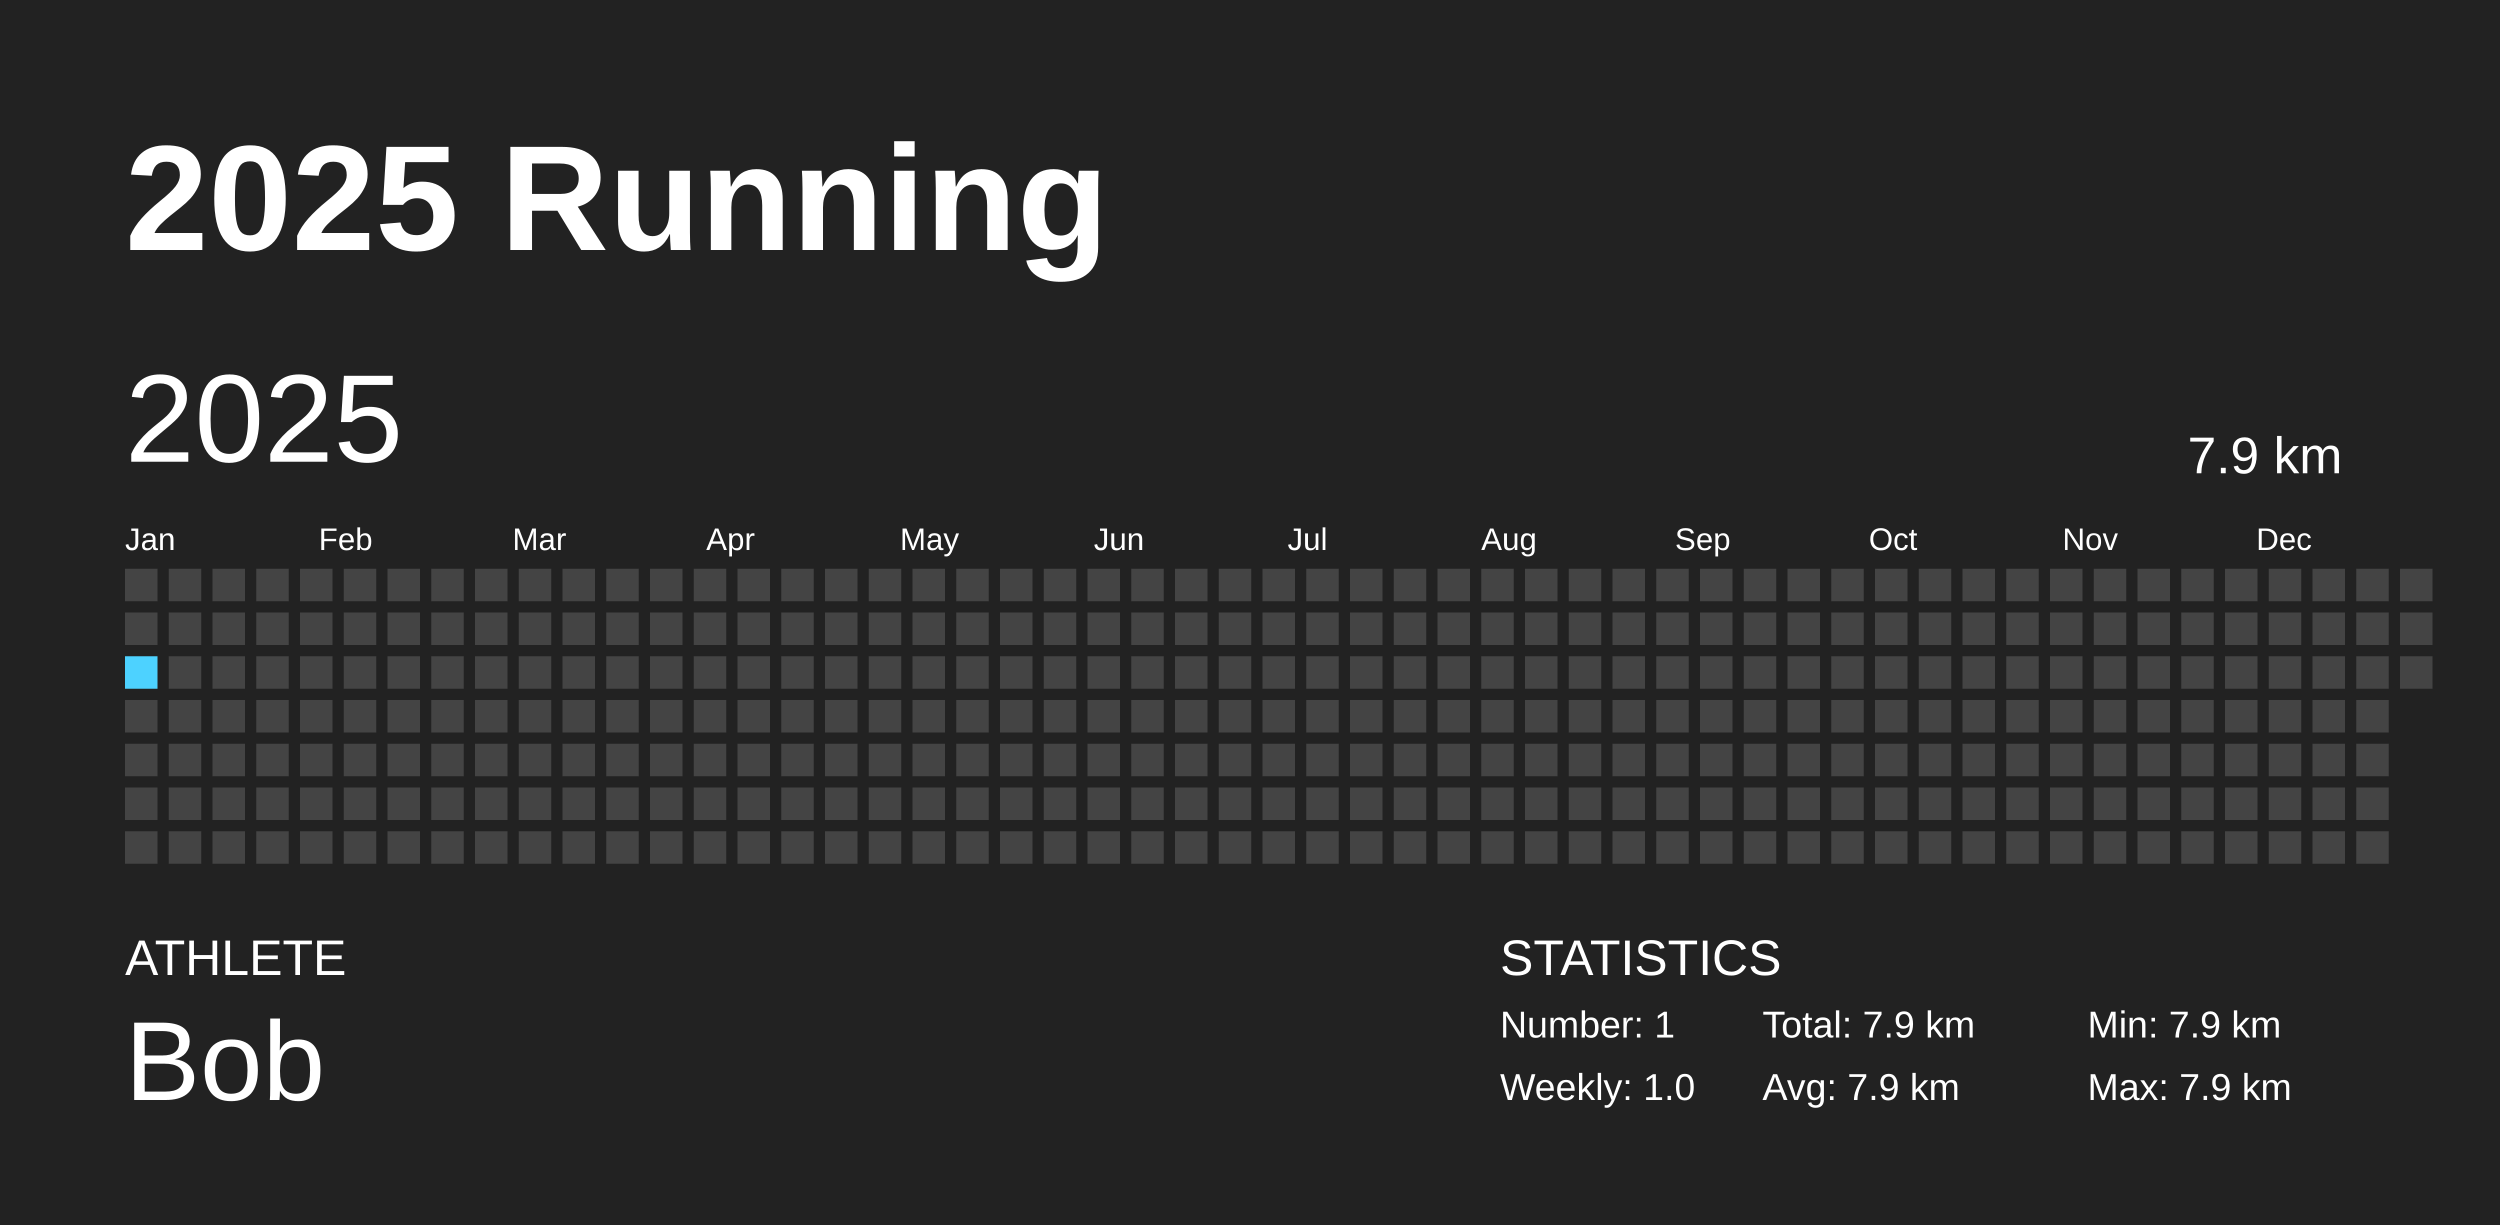
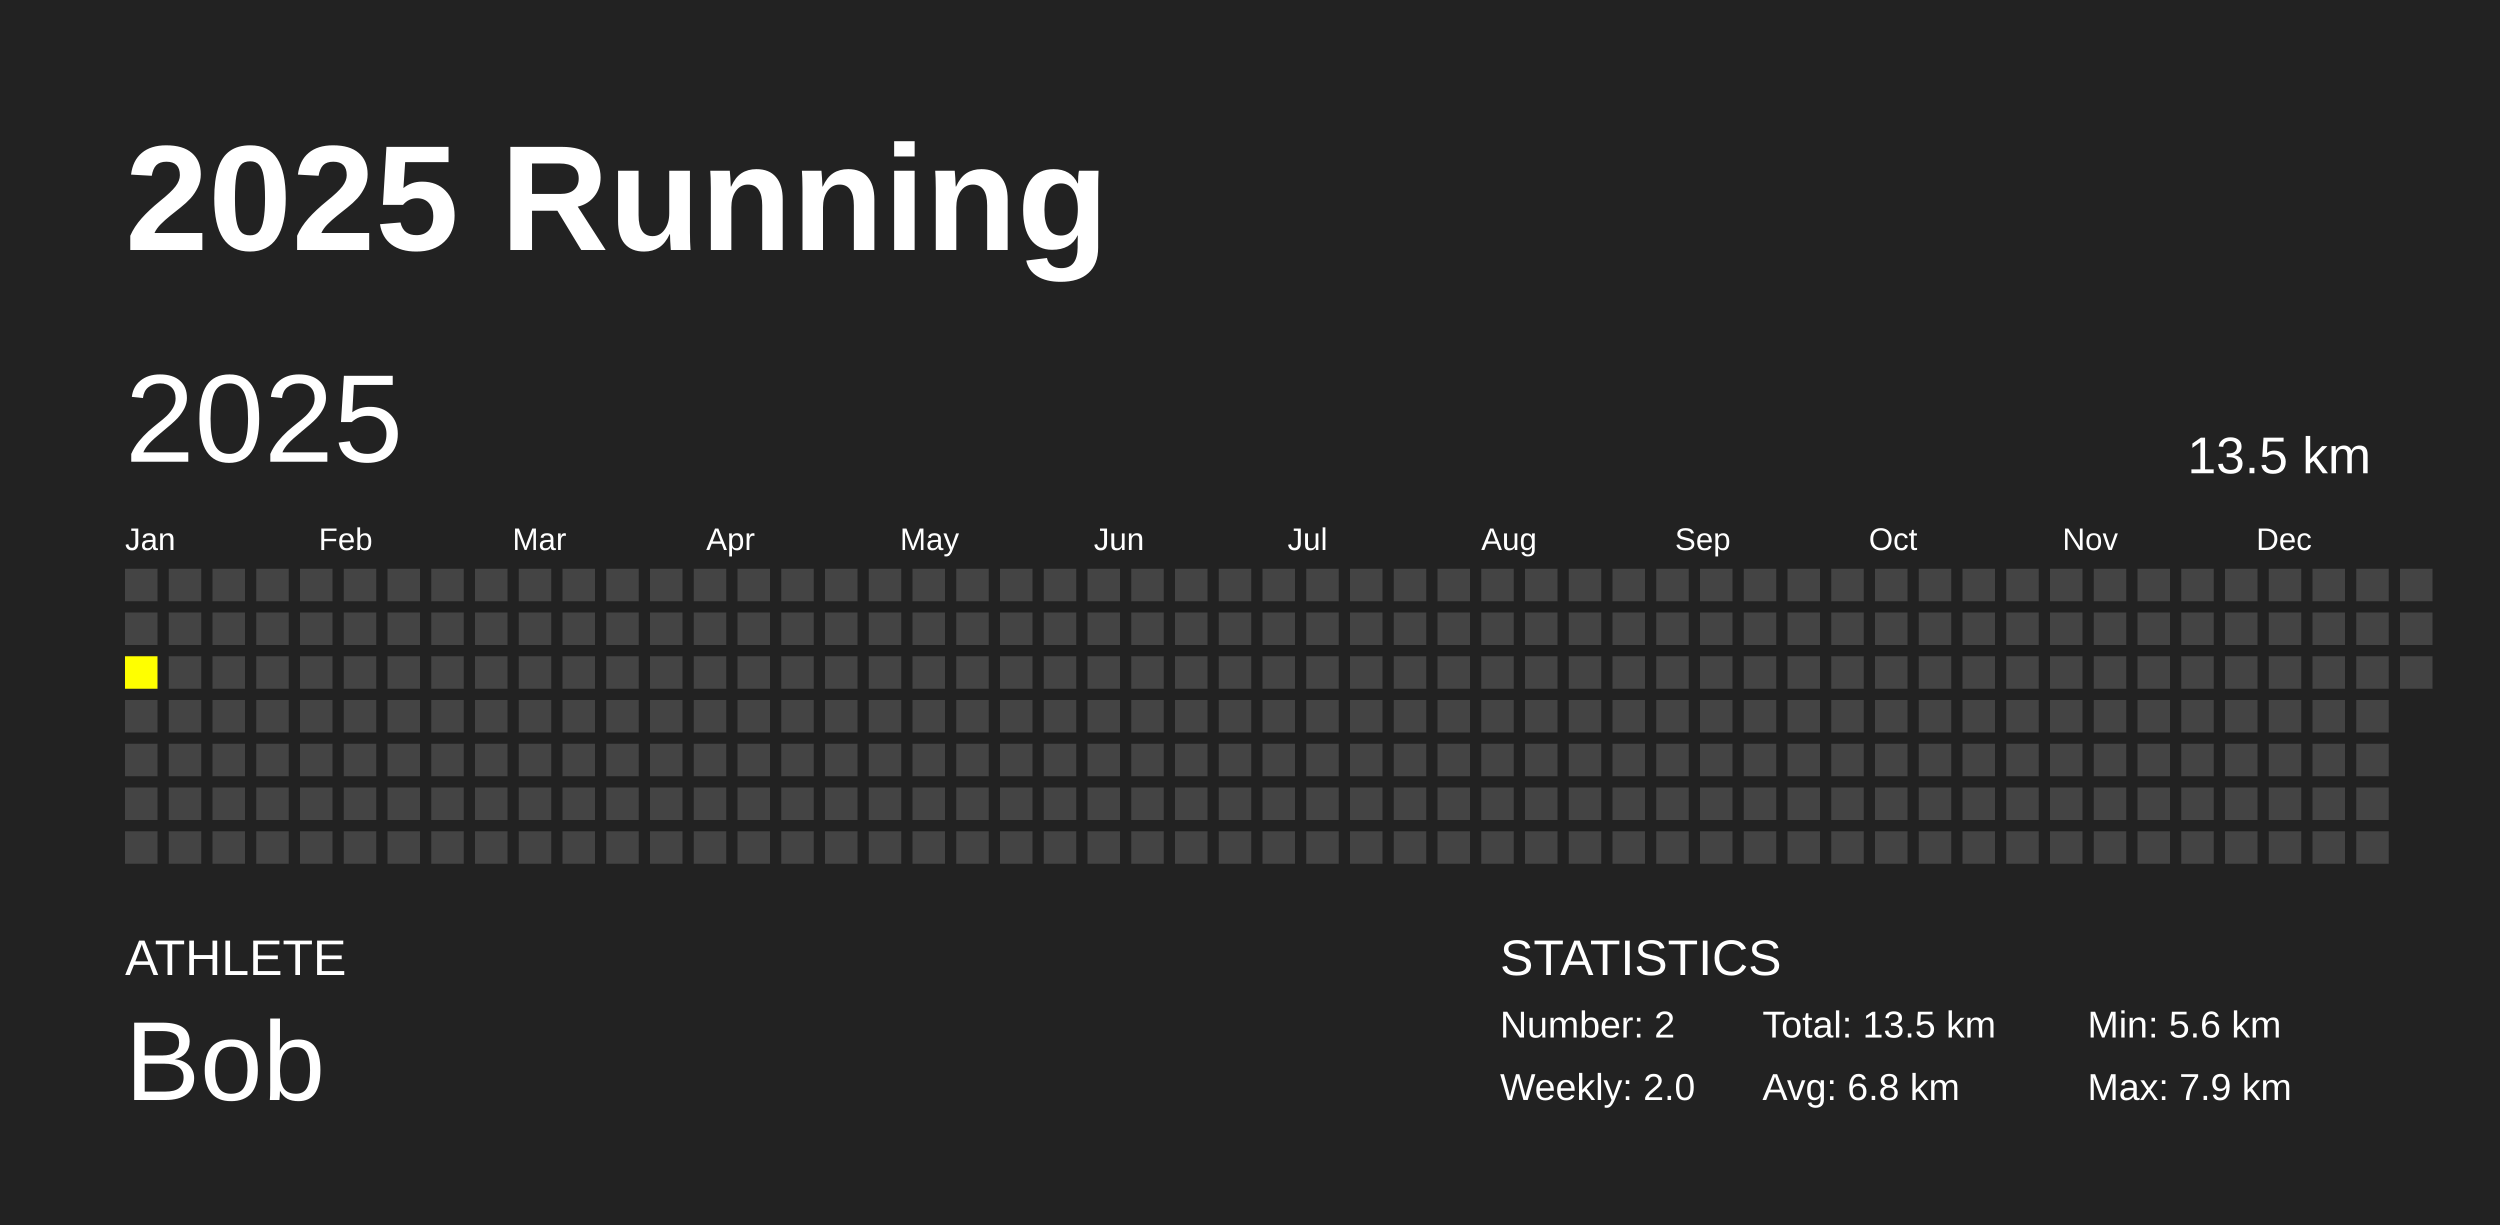
<svg xmlns="http://www.w3.org/2000/svg" baseProfile="full" height="98mm" version="1.1" viewBox="0,0,200,98" width="200mm">
  <defs />
  <rect fill="#222222" height="98" width="200" x="0" y="0" />
  <text fill="#FFFFFF" style="font-size:12px; font-family:Arial; font-weight:bold;" x="10" y="20">2025 Running</text>
  <text fill="#FFFFFF" style="font-size:4px; font-family:Arial" x="10" y="78">ATHLETE</text>
  <text fill="#FFFFFF" style="font-size:9px; font-family:Arial" x="10" y="88">Bob</text>
  <text fill="#FFFFFF" style="font-size:4px; font-family:Arial" x="120" y="78">STATISTICS</text>
-   <text fill="#FFFFFF" style="font-size:3px; font-family:Arial" x="120" y="83">Number: 1</text>
-   <text fill="#FFFFFF" style="font-size:3px; font-family:Arial" x="120" y="88">Weekly: 1.0</text>
-   <text fill="#FFFFFF" style="font-size:3px; font-family:Arial" x="141" y="83">Total: 7.9 km</text>
-   <text fill="#FFFFFF" style="font-size:3px; font-family:Arial" x="141" y="88">Avg: 7.9 km</text>
-   <text fill="#FFFFFF" style="font-size:3px; font-family:Arial" x="167" y="83">Min: 7.9 km</text>
+   <text fill="#FFFFFF" style="font-size:3px; font-family:Arial" x="120" y="83">Number: 2</text>
+   <text fill="#FFFFFF" style="font-size:3px; font-family:Arial" x="120" y="88">Weekly: 2.0</text>
+   <text fill="#FFFFFF" style="font-size:3px; font-family:Arial" x="141" y="83">Total: 13.5 km</text>
+   <text fill="#FFFFFF" style="font-size:3px; font-family:Arial" x="141" y="88">Avg: 6.8 km</text>
+   <text fill="#FFFFFF" style="font-size:3px; font-family:Arial" x="167" y="83">Min: 5.6 km</text>
  <text fill="#FFFFFF" style="font-size:3px; font-family:Arial" x="167" y="88">Max: 7.9 km</text>
  <text dominant-baseline="hanging" fill="#FFFFFF" style="font-size:10.0px; font-family:Arial;" x="10" y="30">2025</text>
-   <text dominant-baseline="hanging" fill="#FFFFFF" style="font-size:4.125px; font-family:Arial;" x="175" y="35">7.9 km</text>
+   <text dominant-baseline="hanging" fill="#FFFFFF" style="font-size:4.125px; font-family:Arial;" x="175" y="35">13.5 km</text>
  <text fill="#FFFFFF" style="font-size:2.5px; font-family:Arial" x="10.0" y="44">Jan</text>
  <text fill="#FFFFFF" style="font-size:2.5px; font-family:Arial" x="25.5" y="44">Feb</text>
  <text fill="#FFFFFF" style="font-size:2.5px; font-family:Arial" x="41.0" y="44">Mar</text>
  <text fill="#FFFFFF" style="font-size:2.5px; font-family:Arial" x="56.5" y="44">Apr</text>
  <text fill="#FFFFFF" style="font-size:2.5px; font-family:Arial" x="72.0" y="44">May</text>
  <text fill="#FFFFFF" style="font-size:2.5px; font-family:Arial" x="87.5" y="44">Jun</text>
  <text fill="#FFFFFF" style="font-size:2.5px; font-family:Arial" x="103.0" y="44">Jul</text>
  <text fill="#FFFFFF" style="font-size:2.5px; font-family:Arial" x="118.5" y="44">Aug</text>
  <text fill="#FFFFFF" style="font-size:2.5px; font-family:Arial" x="134.0" y="44">Sep</text>
  <text fill="#FFFFFF" style="font-size:2.5px; font-family:Arial" x="149.5" y="44">Oct</text>
  <text fill="#FFFFFF" style="font-size:2.5px; font-family:Arial" x="165.0" y="44">Nov</text>
  <text fill="#FFFFFF" style="font-size:2.5px; font-family:Arial" x="180.5" y="44">Dec</text>
  <rect fill="#444444" height="2.6" width="2.6" x="10.0" y="45.5" />
  <rect fill="#444444" height="2.6" width="2.6" x="10.0" y="49.0" />
-   <rect fill="#4DD2FF" height="2.6" width="2.6" x="10.0" y="52.5" />
+   <rect fill="yellow" height="2.6" width="2.6" x="10.0" y="52.5" />
  <rect fill="#444444" height="2.6" width="2.6" x="10.0" y="56.0" />
  <rect fill="#444444" height="2.6" width="2.6" x="10.0" y="59.5" />
  <rect fill="#444444" height="2.6" width="2.6" x="10.0" y="63.0" />
  <rect fill="#444444" height="2.6" width="2.6" x="10.0" y="66.5" />
  <rect fill="#444444" height="2.6" width="2.6" x="13.5" y="45.5" />
  <rect fill="#444444" height="2.6" width="2.6" x="13.5" y="49.0" />
  <rect fill="#444444" height="2.6" width="2.6" x="13.5" y="52.5" />
  <rect fill="#444444" height="2.6" width="2.6" x="13.5" y="56.0" />
  <rect fill="#444444" height="2.6" width="2.6" x="13.5" y="59.5" />
  <rect fill="#444444" height="2.6" width="2.6" x="13.5" y="63.0" />
  <rect fill="#444444" height="2.6" width="2.6" x="13.5" y="66.5" />
  <rect fill="#444444" height="2.6" width="2.6" x="17.0" y="45.5" />
  <rect fill="#444444" height="2.6" width="2.6" x="17.0" y="49.0" />
  <rect fill="#444444" height="2.6" width="2.6" x="17.0" y="52.5" />
  <rect fill="#444444" height="2.6" width="2.6" x="17.0" y="56.0" />
  <rect fill="#444444" height="2.6" width="2.6" x="17.0" y="59.5" />
  <rect fill="#444444" height="2.6" width="2.6" x="17.0" y="63.0" />
  <rect fill="#444444" height="2.6" width="2.6" x="17.0" y="66.5" />
  <rect fill="#444444" height="2.6" width="2.6" x="20.5" y="45.5" />
  <rect fill="#444444" height="2.6" width="2.6" x="20.5" y="49.0" />
  <rect fill="#444444" height="2.6" width="2.6" x="20.5" y="52.5" />
  <rect fill="#444444" height="2.6" width="2.6" x="20.5" y="56.0" />
  <rect fill="#444444" height="2.6" width="2.6" x="20.5" y="59.5" />
  <rect fill="#444444" height="2.6" width="2.6" x="20.5" y="63.0" />
  <rect fill="#444444" height="2.6" width="2.6" x="20.5" y="66.5" />
  <rect fill="#444444" height="2.6" width="2.6" x="24.0" y="45.5" />
  <rect fill="#444444" height="2.6" width="2.6" x="24.0" y="49.0" />
  <rect fill="#444444" height="2.6" width="2.6" x="24.0" y="52.5" />
  <rect fill="#444444" height="2.6" width="2.6" x="24.0" y="56.0" />
  <rect fill="#444444" height="2.6" width="2.6" x="24.0" y="59.5" />
  <rect fill="#444444" height="2.6" width="2.6" x="24.0" y="63.0" />
  <rect fill="#444444" height="2.6" width="2.6" x="24.0" y="66.5" />
  <rect fill="#444444" height="2.6" width="2.6" x="27.5" y="45.5" />
  <rect fill="#444444" height="2.6" width="2.6" x="27.5" y="49.0" />
  <rect fill="#444444" height="2.6" width="2.6" x="27.5" y="52.5" />
  <rect fill="#444444" height="2.6" width="2.6" x="27.5" y="56.0" />
  <rect fill="#444444" height="2.6" width="2.6" x="27.5" y="59.5" />
  <rect fill="#444444" height="2.6" width="2.6" x="27.5" y="63.0" />
  <rect fill="#444444" height="2.6" width="2.6" x="27.5" y="66.5" />
  <rect fill="#444444" height="2.6" width="2.6" x="31.0" y="45.5" />
  <rect fill="#444444" height="2.6" width="2.6" x="31.0" y="49.0" />
  <rect fill="#444444" height="2.6" width="2.6" x="31.0" y="52.5" />
  <rect fill="#444444" height="2.6" width="2.6" x="31.0" y="56.0" />
  <rect fill="#444444" height="2.6" width="2.6" x="31.0" y="59.5" />
  <rect fill="#444444" height="2.6" width="2.6" x="31.0" y="63.0" />
  <rect fill="#444444" height="2.6" width="2.6" x="31.0" y="66.5" />
  <rect fill="#444444" height="2.6" width="2.6" x="34.5" y="45.5" />
  <rect fill="#444444" height="2.6" width="2.6" x="34.5" y="49.0" />
  <rect fill="#444444" height="2.6" width="2.6" x="34.5" y="52.5" />
  <rect fill="#444444" height="2.6" width="2.6" x="34.5" y="56.0" />
  <rect fill="#444444" height="2.6" width="2.6" x="34.5" y="59.5" />
  <rect fill="#444444" height="2.6" width="2.6" x="34.5" y="63.0" />
  <rect fill="#444444" height="2.6" width="2.6" x="34.5" y="66.5" />
  <rect fill="#444444" height="2.6" width="2.6" x="38.0" y="45.5" />
  <rect fill="#444444" height="2.6" width="2.6" x="38.0" y="49.0" />
  <rect fill="#444444" height="2.6" width="2.6" x="38.0" y="52.5" />
  <rect fill="#444444" height="2.6" width="2.6" x="38.0" y="56.0" />
  <rect fill="#444444" height="2.6" width="2.6" x="38.0" y="59.5" />
  <rect fill="#444444" height="2.6" width="2.6" x="38.0" y="63.0" />
  <rect fill="#444444" height="2.6" width="2.6" x="38.0" y="66.5" />
  <rect fill="#444444" height="2.6" width="2.6" x="41.5" y="45.5" />
  <rect fill="#444444" height="2.6" width="2.6" x="41.5" y="49.0" />
  <rect fill="#444444" height="2.6" width="2.6" x="41.5" y="52.5" />
  <rect fill="#444444" height="2.6" width="2.6" x="41.5" y="56.0" />
  <rect fill="#444444" height="2.6" width="2.6" x="41.5" y="59.5" />
  <rect fill="#444444" height="2.6" width="2.6" x="41.5" y="63.0" />
  <rect fill="#444444" height="2.6" width="2.6" x="41.5" y="66.5" />
  <rect fill="#444444" height="2.6" width="2.6" x="45.0" y="45.5" />
  <rect fill="#444444" height="2.6" width="2.6" x="45.0" y="49.0" />
  <rect fill="#444444" height="2.6" width="2.6" x="45.0" y="52.5" />
  <rect fill="#444444" height="2.6" width="2.6" x="45.0" y="56.0" />
  <rect fill="#444444" height="2.6" width="2.6" x="45.0" y="59.5" />
  <rect fill="#444444" height="2.6" width="2.6" x="45.0" y="63.0" />
  <rect fill="#444444" height="2.6" width="2.6" x="45.0" y="66.5" />
  <rect fill="#444444" height="2.6" width="2.6" x="48.5" y="45.5" />
  <rect fill="#444444" height="2.6" width="2.6" x="48.5" y="49.0" />
  <rect fill="#444444" height="2.6" width="2.6" x="48.5" y="52.5" />
  <rect fill="#444444" height="2.6" width="2.6" x="48.5" y="56.0" />
  <rect fill="#444444" height="2.6" width="2.6" x="48.5" y="59.5" />
  <rect fill="#444444" height="2.6" width="2.6" x="48.5" y="63.0" />
  <rect fill="#444444" height="2.6" width="2.6" x="48.5" y="66.5" />
  <rect fill="#444444" height="2.6" width="2.6" x="52.0" y="45.5" />
  <rect fill="#444444" height="2.6" width="2.6" x="52.0" y="49.0" />
  <rect fill="#444444" height="2.6" width="2.6" x="52.0" y="52.5" />
  <rect fill="#444444" height="2.6" width="2.6" x="52.0" y="56.0" />
  <rect fill="#444444" height="2.6" width="2.6" x="52.0" y="59.5" />
  <rect fill="#444444" height="2.6" width="2.6" x="52.0" y="63.0" />
  <rect fill="#444444" height="2.6" width="2.6" x="52.0" y="66.5" />
  <rect fill="#444444" height="2.6" width="2.6" x="55.5" y="45.5" />
  <rect fill="#444444" height="2.6" width="2.6" x="55.5" y="49.0" />
  <rect fill="#444444" height="2.6" width="2.6" x="55.5" y="52.5" />
  <rect fill="#444444" height="2.6" width="2.6" x="55.5" y="56.0" />
  <rect fill="#444444" height="2.6" width="2.6" x="55.5" y="59.5" />
  <rect fill="#444444" height="2.6" width="2.6" x="55.5" y="63.0" />
  <rect fill="#444444" height="2.6" width="2.6" x="55.5" y="66.5" />
  <rect fill="#444444" height="2.6" width="2.6" x="59.0" y="45.5" />
  <rect fill="#444444" height="2.6" width="2.6" x="59.0" y="49.0" />
  <rect fill="#444444" height="2.6" width="2.6" x="59.0" y="52.5" />
  <rect fill="#444444" height="2.6" width="2.6" x="59.0" y="56.0" />
  <rect fill="#444444" height="2.6" width="2.6" x="59.0" y="59.5" />
  <rect fill="#444444" height="2.6" width="2.6" x="59.0" y="63.0" />
  <rect fill="#444444" height="2.6" width="2.6" x="59.0" y="66.5" />
  <rect fill="#444444" height="2.6" width="2.6" x="62.5" y="45.5" />
  <rect fill="#444444" height="2.6" width="2.6" x="62.5" y="49.0" />
  <rect fill="#444444" height="2.6" width="2.6" x="62.5" y="52.5" />
  <rect fill="#444444" height="2.6" width="2.6" x="62.5" y="56.0" />
  <rect fill="#444444" height="2.6" width="2.6" x="62.5" y="59.5" />
  <rect fill="#444444" height="2.6" width="2.6" x="62.5" y="63.0" />
  <rect fill="#444444" height="2.6" width="2.6" x="62.5" y="66.5" />
  <rect fill="#444444" height="2.6" width="2.6" x="66.0" y="45.5" />
  <rect fill="#444444" height="2.6" width="2.6" x="66.0" y="49.0" />
  <rect fill="#444444" height="2.6" width="2.6" x="66.0" y="52.5" />
  <rect fill="#444444" height="2.6" width="2.6" x="66.0" y="56.0" />
  <rect fill="#444444" height="2.6" width="2.6" x="66.0" y="59.5" />
  <rect fill="#444444" height="2.6" width="2.6" x="66.0" y="63.0" />
  <rect fill="#444444" height="2.6" width="2.6" x="66.0" y="66.5" />
  <rect fill="#444444" height="2.6" width="2.6" x="69.5" y="45.5" />
  <rect fill="#444444" height="2.6" width="2.6" x="69.5" y="49.0" />
  <rect fill="#444444" height="2.6" width="2.6" x="69.5" y="52.5" />
  <rect fill="#444444" height="2.6" width="2.6" x="69.5" y="56.0" />
  <rect fill="#444444" height="2.6" width="2.6" x="69.5" y="59.5" />
  <rect fill="#444444" height="2.6" width="2.6" x="69.5" y="63.0" />
  <rect fill="#444444" height="2.6" width="2.6" x="69.5" y="66.5" />
  <rect fill="#444444" height="2.6" width="2.6" x="73.0" y="45.5" />
  <rect fill="#444444" height="2.6" width="2.6" x="73.0" y="49.0" />
  <rect fill="#444444" height="2.6" width="2.6" x="73.0" y="52.5" />
  <rect fill="#444444" height="2.6" width="2.6" x="73.0" y="56.0" />
  <rect fill="#444444" height="2.6" width="2.6" x="73.0" y="59.5" />
  <rect fill="#444444" height="2.6" width="2.6" x="73.0" y="63.0" />
  <rect fill="#444444" height="2.6" width="2.6" x="73.0" y="66.5" />
  <rect fill="#444444" height="2.6" width="2.6" x="76.5" y="45.5" />
  <rect fill="#444444" height="2.6" width="2.6" x="76.5" y="49.0" />
  <rect fill="#444444" height="2.6" width="2.6" x="76.5" y="52.5" />
  <rect fill="#444444" height="2.6" width="2.6" x="76.5" y="56.0" />
  <rect fill="#444444" height="2.6" width="2.6" x="76.5" y="59.5" />
  <rect fill="#444444" height="2.6" width="2.6" x="76.5" y="63.0" />
  <rect fill="#444444" height="2.6" width="2.6" x="76.5" y="66.5" />
  <rect fill="#444444" height="2.6" width="2.6" x="80.0" y="45.5" />
  <rect fill="#444444" height="2.6" width="2.6" x="80.0" y="49.0" />
  <rect fill="#444444" height="2.6" width="2.6" x="80.0" y="52.5" />
  <rect fill="#444444" height="2.6" width="2.6" x="80.0" y="56.0" />
  <rect fill="#444444" height="2.6" width="2.6" x="80.0" y="59.5" />
  <rect fill="#444444" height="2.6" width="2.6" x="80.0" y="63.0" />
  <rect fill="#444444" height="2.6" width="2.6" x="80.0" y="66.5" />
  <rect fill="#444444" height="2.6" width="2.6" x="83.5" y="45.5" />
  <rect fill="#444444" height="2.6" width="2.6" x="83.5" y="49.0" />
  <rect fill="#444444" height="2.6" width="2.6" x="83.5" y="52.5" />
  <rect fill="#444444" height="2.6" width="2.6" x="83.5" y="56.0" />
  <rect fill="#444444" height="2.6" width="2.6" x="83.5" y="59.5" />
  <rect fill="#444444" height="2.6" width="2.6" x="83.5" y="63.0" />
  <rect fill="#444444" height="2.6" width="2.6" x="83.5" y="66.5" />
  <rect fill="#444444" height="2.6" width="2.6" x="87.0" y="45.5" />
  <rect fill="#444444" height="2.6" width="2.6" x="87.0" y="49.0" />
  <rect fill="#444444" height="2.6" width="2.6" x="87.0" y="52.5" />
  <rect fill="#444444" height="2.6" width="2.6" x="87.0" y="56.0" />
  <rect fill="#444444" height="2.6" width="2.6" x="87.0" y="59.5" />
  <rect fill="#444444" height="2.6" width="2.6" x="87.0" y="63.0" />
  <rect fill="#444444" height="2.6" width="2.6" x="87.0" y="66.5" />
  <rect fill="#444444" height="2.6" width="2.6" x="90.5" y="45.5" />
  <rect fill="#444444" height="2.6" width="2.6" x="90.5" y="49.0" />
  <rect fill="#444444" height="2.6" width="2.6" x="90.5" y="52.5" />
  <rect fill="#444444" height="2.6" width="2.6" x="90.5" y="56.0" />
  <rect fill="#444444" height="2.6" width="2.6" x="90.5" y="59.5" />
  <rect fill="#444444" height="2.6" width="2.6" x="90.5" y="63.0" />
  <rect fill="#444444" height="2.6" width="2.6" x="90.5" y="66.5" />
  <rect fill="#444444" height="2.6" width="2.6" x="94.0" y="45.5" />
  <rect fill="#444444" height="2.6" width="2.6" x="94.0" y="49.0" />
  <rect fill="#444444" height="2.6" width="2.6" x="94.0" y="52.5" />
  <rect fill="#444444" height="2.6" width="2.6" x="94.0" y="56.0" />
  <rect fill="#444444" height="2.6" width="2.6" x="94.0" y="59.5" />
  <rect fill="#444444" height="2.6" width="2.6" x="94.0" y="63.0" />
  <rect fill="#444444" height="2.6" width="2.6" x="94.0" y="66.5" />
  <rect fill="#444444" height="2.6" width="2.6" x="97.5" y="45.5" />
  <rect fill="#444444" height="2.6" width="2.6" x="97.5" y="49.0" />
  <rect fill="#444444" height="2.6" width="2.6" x="97.5" y="52.5" />
  <rect fill="#444444" height="2.6" width="2.6" x="97.5" y="56.0" />
  <rect fill="#444444" height="2.6" width="2.6" x="97.5" y="59.5" />
  <rect fill="#444444" height="2.6" width="2.6" x="97.5" y="63.0" />
  <rect fill="#444444" height="2.6" width="2.6" x="97.5" y="66.5" />
  <rect fill="#444444" height="2.6" width="2.6" x="101.0" y="45.5" />
  <rect fill="#444444" height="2.6" width="2.6" x="101.0" y="49.0" />
  <rect fill="#444444" height="2.6" width="2.6" x="101.0" y="52.5" />
  <rect fill="#444444" height="2.6" width="2.6" x="101.0" y="56.0" />
  <rect fill="#444444" height="2.6" width="2.6" x="101.0" y="59.5" />
  <rect fill="#444444" height="2.6" width="2.6" x="101.0" y="63.0" />
  <rect fill="#444444" height="2.6" width="2.6" x="101.0" y="66.5" />
  <rect fill="#444444" height="2.6" width="2.6" x="104.5" y="45.5" />
  <rect fill="#444444" height="2.6" width="2.6" x="104.5" y="49.0" />
  <rect fill="#444444" height="2.6" width="2.6" x="104.5" y="52.5" />
  <rect fill="#444444" height="2.6" width="2.6" x="104.5" y="56.0" />
  <rect fill="#444444" height="2.6" width="2.6" x="104.5" y="59.5" />
  <rect fill="#444444" height="2.6" width="2.6" x="104.5" y="63.0" />
  <rect fill="#444444" height="2.6" width="2.6" x="104.5" y="66.5" />
  <rect fill="#444444" height="2.6" width="2.6" x="108.0" y="45.5" />
  <rect fill="#444444" height="2.6" width="2.6" x="108.0" y="49.0" />
  <rect fill="#444444" height="2.6" width="2.6" x="108.0" y="52.5" />
  <rect fill="#444444" height="2.6" width="2.6" x="108.0" y="56.0" />
  <rect fill="#444444" height="2.6" width="2.6" x="108.0" y="59.5" />
  <rect fill="#444444" height="2.6" width="2.6" x="108.0" y="63.0" />
  <rect fill="#444444" height="2.6" width="2.6" x="108.0" y="66.5" />
  <rect fill="#444444" height="2.6" width="2.6" x="111.5" y="45.5" />
  <rect fill="#444444" height="2.6" width="2.6" x="111.5" y="49.0" />
  <rect fill="#444444" height="2.6" width="2.6" x="111.5" y="52.5" />
  <rect fill="#444444" height="2.6" width="2.6" x="111.5" y="56.0" />
  <rect fill="#444444" height="2.6" width="2.6" x="111.5" y="59.5" />
  <rect fill="#444444" height="2.6" width="2.6" x="111.5" y="63.0" />
  <rect fill="#444444" height="2.6" width="2.6" x="111.5" y="66.5" />
  <rect fill="#444444" height="2.6" width="2.6" x="115.0" y="45.5" />
  <rect fill="#444444" height="2.6" width="2.6" x="115.0" y="49.0" />
  <rect fill="#444444" height="2.6" width="2.6" x="115.0" y="52.5" />
  <rect fill="#444444" height="2.6" width="2.6" x="115.0" y="56.0" />
  <rect fill="#444444" height="2.6" width="2.6" x="115.0" y="59.5" />
  <rect fill="#444444" height="2.6" width="2.6" x="115.0" y="63.0" />
  <rect fill="#444444" height="2.6" width="2.6" x="115.0" y="66.5" />
  <rect fill="#444444" height="2.6" width="2.6" x="118.5" y="45.5" />
  <rect fill="#444444" height="2.6" width="2.6" x="118.5" y="49.0" />
  <rect fill="#444444" height="2.6" width="2.6" x="118.5" y="52.5" />
  <rect fill="#444444" height="2.6" width="2.6" x="118.5" y="56.0" />
  <rect fill="#444444" height="2.6" width="2.6" x="118.5" y="59.5" />
  <rect fill="#444444" height="2.6" width="2.6" x="118.5" y="63.0" />
  <rect fill="#444444" height="2.6" width="2.6" x="118.5" y="66.5" />
  <rect fill="#444444" height="2.6" width="2.6" x="122.0" y="45.5" />
  <rect fill="#444444" height="2.6" width="2.6" x="122.0" y="49.0" />
  <rect fill="#444444" height="2.6" width="2.6" x="122.0" y="52.5" />
  <rect fill="#444444" height="2.6" width="2.6" x="122.0" y="56.0" />
  <rect fill="#444444" height="2.6" width="2.6" x="122.0" y="59.5" />
  <rect fill="#444444" height="2.6" width="2.6" x="122.0" y="63.0" />
  <rect fill="#444444" height="2.6" width="2.6" x="122.0" y="66.5" />
  <rect fill="#444444" height="2.6" width="2.6" x="125.5" y="45.5" />
  <rect fill="#444444" height="2.6" width="2.6" x="125.5" y="49.0" />
  <rect fill="#444444" height="2.6" width="2.6" x="125.5" y="52.5" />
  <rect fill="#444444" height="2.6" width="2.6" x="125.5" y="56.0" />
  <rect fill="#444444" height="2.6" width="2.6" x="125.5" y="59.5" />
  <rect fill="#444444" height="2.6" width="2.6" x="125.5" y="63.0" />
  <rect fill="#444444" height="2.6" width="2.6" x="125.5" y="66.5" />
  <rect fill="#444444" height="2.6" width="2.6" x="129.0" y="45.5" />
  <rect fill="#444444" height="2.6" width="2.6" x="129.0" y="49.0" />
  <rect fill="#444444" height="2.6" width="2.6" x="129.0" y="52.5" />
  <rect fill="#444444" height="2.6" width="2.6" x="129.0" y="56.0" />
  <rect fill="#444444" height="2.6" width="2.6" x="129.0" y="59.5" />
  <rect fill="#444444" height="2.6" width="2.6" x="129.0" y="63.0" />
  <rect fill="#444444" height="2.6" width="2.6" x="129.0" y="66.5" />
  <rect fill="#444444" height="2.6" width="2.6" x="132.5" y="45.5" />
  <rect fill="#444444" height="2.6" width="2.6" x="132.5" y="49.0" />
  <rect fill="#444444" height="2.6" width="2.6" x="132.5" y="52.5" />
  <rect fill="#444444" height="2.6" width="2.6" x="132.5" y="56.0" />
  <rect fill="#444444" height="2.6" width="2.6" x="132.5" y="59.5" />
  <rect fill="#444444" height="2.6" width="2.6" x="132.5" y="63.0" />
  <rect fill="#444444" height="2.6" width="2.6" x="132.5" y="66.5" />
  <rect fill="#444444" height="2.6" width="2.6" x="136.0" y="45.5" />
  <rect fill="#444444" height="2.6" width="2.6" x="136.0" y="49.0" />
  <rect fill="#444444" height="2.6" width="2.6" x="136.0" y="52.5" />
  <rect fill="#444444" height="2.6" width="2.6" x="136.0" y="56.0" />
  <rect fill="#444444" height="2.6" width="2.6" x="136.0" y="59.5" />
  <rect fill="#444444" height="2.6" width="2.6" x="136.0" y="63.0" />
  <rect fill="#444444" height="2.6" width="2.6" x="136.0" y="66.5" />
  <rect fill="#444444" height="2.6" width="2.6" x="139.5" y="45.5" />
  <rect fill="#444444" height="2.6" width="2.6" x="139.5" y="49.0" />
  <rect fill="#444444" height="2.6" width="2.6" x="139.5" y="52.5" />
  <rect fill="#444444" height="2.6" width="2.6" x="139.5" y="56.0" />
  <rect fill="#444444" height="2.6" width="2.6" x="139.5" y="59.5" />
  <rect fill="#444444" height="2.6" width="2.6" x="139.5" y="63.0" />
  <rect fill="#444444" height="2.6" width="2.6" x="139.5" y="66.5" />
  <rect fill="#444444" height="2.6" width="2.6" x="143.0" y="45.5" />
  <rect fill="#444444" height="2.6" width="2.6" x="143.0" y="49.0" />
  <rect fill="#444444" height="2.6" width="2.6" x="143.0" y="52.5" />
  <rect fill="#444444" height="2.6" width="2.6" x="143.0" y="56.0" />
  <rect fill="#444444" height="2.6" width="2.6" x="143.0" y="59.5" />
  <rect fill="#444444" height="2.6" width="2.6" x="143.0" y="63.0" />
  <rect fill="#444444" height="2.6" width="2.6" x="143.0" y="66.5" />
  <rect fill="#444444" height="2.6" width="2.6" x="146.5" y="45.5" />
  <rect fill="#444444" height="2.6" width="2.6" x="146.5" y="49.0" />
  <rect fill="#444444" height="2.6" width="2.6" x="146.5" y="52.5" />
  <rect fill="#444444" height="2.6" width="2.6" x="146.5" y="56.0" />
  <rect fill="#444444" height="2.6" width="2.6" x="146.5" y="59.5" />
  <rect fill="#444444" height="2.6" width="2.6" x="146.5" y="63.0" />
  <rect fill="#444444" height="2.6" width="2.6" x="146.5" y="66.5" />
  <rect fill="#444444" height="2.6" width="2.6" x="150.0" y="45.5" />
  <rect fill="#444444" height="2.6" width="2.6" x="150.0" y="49.0" />
  <rect fill="#444444" height="2.6" width="2.6" x="150.0" y="52.5" />
  <rect fill="#444444" height="2.6" width="2.6" x="150.0" y="56.0" />
  <rect fill="#444444" height="2.6" width="2.6" x="150.0" y="59.5" />
  <rect fill="#444444" height="2.6" width="2.6" x="150.0" y="63.0" />
  <rect fill="#444444" height="2.6" width="2.6" x="150.0" y="66.5" />
  <rect fill="#444444" height="2.6" width="2.6" x="153.5" y="45.5" />
  <rect fill="#444444" height="2.6" width="2.6" x="153.5" y="49.0" />
  <rect fill="#444444" height="2.6" width="2.6" x="153.5" y="52.5" />
  <rect fill="#444444" height="2.6" width="2.6" x="153.5" y="56.0" />
  <rect fill="#444444" height="2.6" width="2.6" x="153.5" y="59.5" />
  <rect fill="#444444" height="2.6" width="2.6" x="153.5" y="63.0" />
  <rect fill="#444444" height="2.6" width="2.6" x="153.5" y="66.5" />
  <rect fill="#444444" height="2.6" width="2.6" x="157.0" y="45.5" />
  <rect fill="#444444" height="2.6" width="2.6" x="157.0" y="49.0" />
  <rect fill="#444444" height="2.6" width="2.6" x="157.0" y="52.5" />
  <rect fill="#444444" height="2.6" width="2.6" x="157.0" y="56.0" />
  <rect fill="#444444" height="2.6" width="2.6" x="157.0" y="59.5" />
  <rect fill="#444444" height="2.6" width="2.6" x="157.0" y="63.0" />
  <rect fill="#444444" height="2.6" width="2.6" x="157.0" y="66.5" />
  <rect fill="#444444" height="2.6" width="2.6" x="160.5" y="45.5" />
  <rect fill="#444444" height="2.6" width="2.6" x="160.5" y="49.0" />
  <rect fill="#444444" height="2.6" width="2.6" x="160.5" y="52.5" />
  <rect fill="#444444" height="2.6" width="2.6" x="160.5" y="56.0" />
  <rect fill="#444444" height="2.6" width="2.6" x="160.5" y="59.5" />
  <rect fill="#444444" height="2.6" width="2.6" x="160.5" y="63.0" />
  <rect fill="#444444" height="2.6" width="2.6" x="160.5" y="66.5" />
  <rect fill="#444444" height="2.6" width="2.6" x="164.0" y="45.5" />
  <rect fill="#444444" height="2.6" width="2.6" x="164.0" y="49.0" />
  <rect fill="#444444" height="2.6" width="2.6" x="164.0" y="52.5" />
  <rect fill="#444444" height="2.6" width="2.6" x="164.0" y="56.0" />
  <rect fill="#444444" height="2.6" width="2.6" x="164.0" y="59.5" />
  <rect fill="#444444" height="2.6" width="2.6" x="164.0" y="63.0" />
  <rect fill="#444444" height="2.6" width="2.6" x="164.0" y="66.5" />
  <rect fill="#444444" height="2.6" width="2.6" x="167.5" y="45.5" />
  <rect fill="#444444" height="2.6" width="2.6" x="167.5" y="49.0" />
  <rect fill="#444444" height="2.6" width="2.6" x="167.5" y="52.5" />
  <rect fill="#444444" height="2.6" width="2.6" x="167.5" y="56.0" />
  <rect fill="#444444" height="2.6" width="2.6" x="167.5" y="59.5" />
  <rect fill="#444444" height="2.6" width="2.6" x="167.5" y="63.0" />
  <rect fill="#444444" height="2.6" width="2.6" x="167.5" y="66.5" />
  <rect fill="#444444" height="2.6" width="2.6" x="171.0" y="45.5" />
  <rect fill="#444444" height="2.6" width="2.6" x="171.0" y="49.0" />
  <rect fill="#444444" height="2.6" width="2.6" x="171.0" y="52.5" />
  <rect fill="#444444" height="2.6" width="2.6" x="171.0" y="56.0" />
  <rect fill="#444444" height="2.6" width="2.6" x="171.0" y="59.5" />
  <rect fill="#444444" height="2.6" width="2.6" x="171.0" y="63.0" />
  <rect fill="#444444" height="2.6" width="2.6" x="171.0" y="66.5" />
  <rect fill="#444444" height="2.6" width="2.6" x="174.5" y="45.5" />
  <rect fill="#444444" height="2.6" width="2.6" x="174.5" y="49.0" />
  <rect fill="#444444" height="2.6" width="2.6" x="174.5" y="52.5" />
  <rect fill="#444444" height="2.6" width="2.6" x="174.5" y="56.0" />
  <rect fill="#444444" height="2.6" width="2.6" x="174.5" y="59.5" />
  <rect fill="#444444" height="2.6" width="2.6" x="174.5" y="63.0" />
  <rect fill="#444444" height="2.6" width="2.6" x="174.5" y="66.5" />
  <rect fill="#444444" height="2.6" width="2.6" x="178.0" y="45.5" />
  <rect fill="#444444" height="2.6" width="2.6" x="178.0" y="49.0" />
  <rect fill="#444444" height="2.6" width="2.6" x="178.0" y="52.5" />
  <rect fill="#444444" height="2.6" width="2.6" x="178.0" y="56.0" />
  <rect fill="#444444" height="2.6" width="2.6" x="178.0" y="59.5" />
  <rect fill="#444444" height="2.6" width="2.6" x="178.0" y="63.0" />
  <rect fill="#444444" height="2.6" width="2.6" x="178.0" y="66.5" />
  <rect fill="#444444" height="2.6" width="2.6" x="181.5" y="45.5" />
  <rect fill="#444444" height="2.6" width="2.6" x="181.5" y="49.0" />
  <rect fill="#444444" height="2.6" width="2.6" x="181.5" y="52.5" />
  <rect fill="#444444" height="2.6" width="2.6" x="181.5" y="56.0" />
  <rect fill="#444444" height="2.6" width="2.6" x="181.5" y="59.5" />
  <rect fill="#444444" height="2.6" width="2.6" x="181.5" y="63.0" />
  <rect fill="#444444" height="2.6" width="2.6" x="181.5" y="66.5" />
  <rect fill="#444444" height="2.6" width="2.6" x="185.0" y="45.5" />
  <rect fill="#444444" height="2.6" width="2.6" x="185.0" y="49.0" />
  <rect fill="#444444" height="2.6" width="2.6" x="185.0" y="52.5" />
  <rect fill="#444444" height="2.6" width="2.6" x="185.0" y="56.0" />
  <rect fill="#444444" height="2.6" width="2.6" x="185.0" y="59.5" />
  <rect fill="#444444" height="2.6" width="2.6" x="185.0" y="63.0" />
  <rect fill="#444444" height="2.6" width="2.6" x="185.0" y="66.5" />
  <rect fill="#444444" height="2.6" width="2.6" x="188.5" y="45.5" />
  <rect fill="#444444" height="2.6" width="2.6" x="188.5" y="49.0" />
  <rect fill="#444444" height="2.6" width="2.6" x="188.5" y="52.5" />
  <rect fill="#444444" height="2.6" width="2.6" x="188.5" y="56.0" />
  <rect fill="#444444" height="2.6" width="2.6" x="188.5" y="59.5" />
  <rect fill="#444444" height="2.6" width="2.6" x="188.5" y="63.0" />
  <rect fill="#444444" height="2.6" width="2.6" x="188.5" y="66.5" />
  <rect fill="#444444" height="2.6" width="2.6" x="192.0" y="45.5" />
  <rect fill="#444444" height="2.6" width="2.6" x="192.0" y="49.0" />
  <rect fill="#444444" height="2.6" width="2.6" x="192.0" y="52.5" />
</svg>
